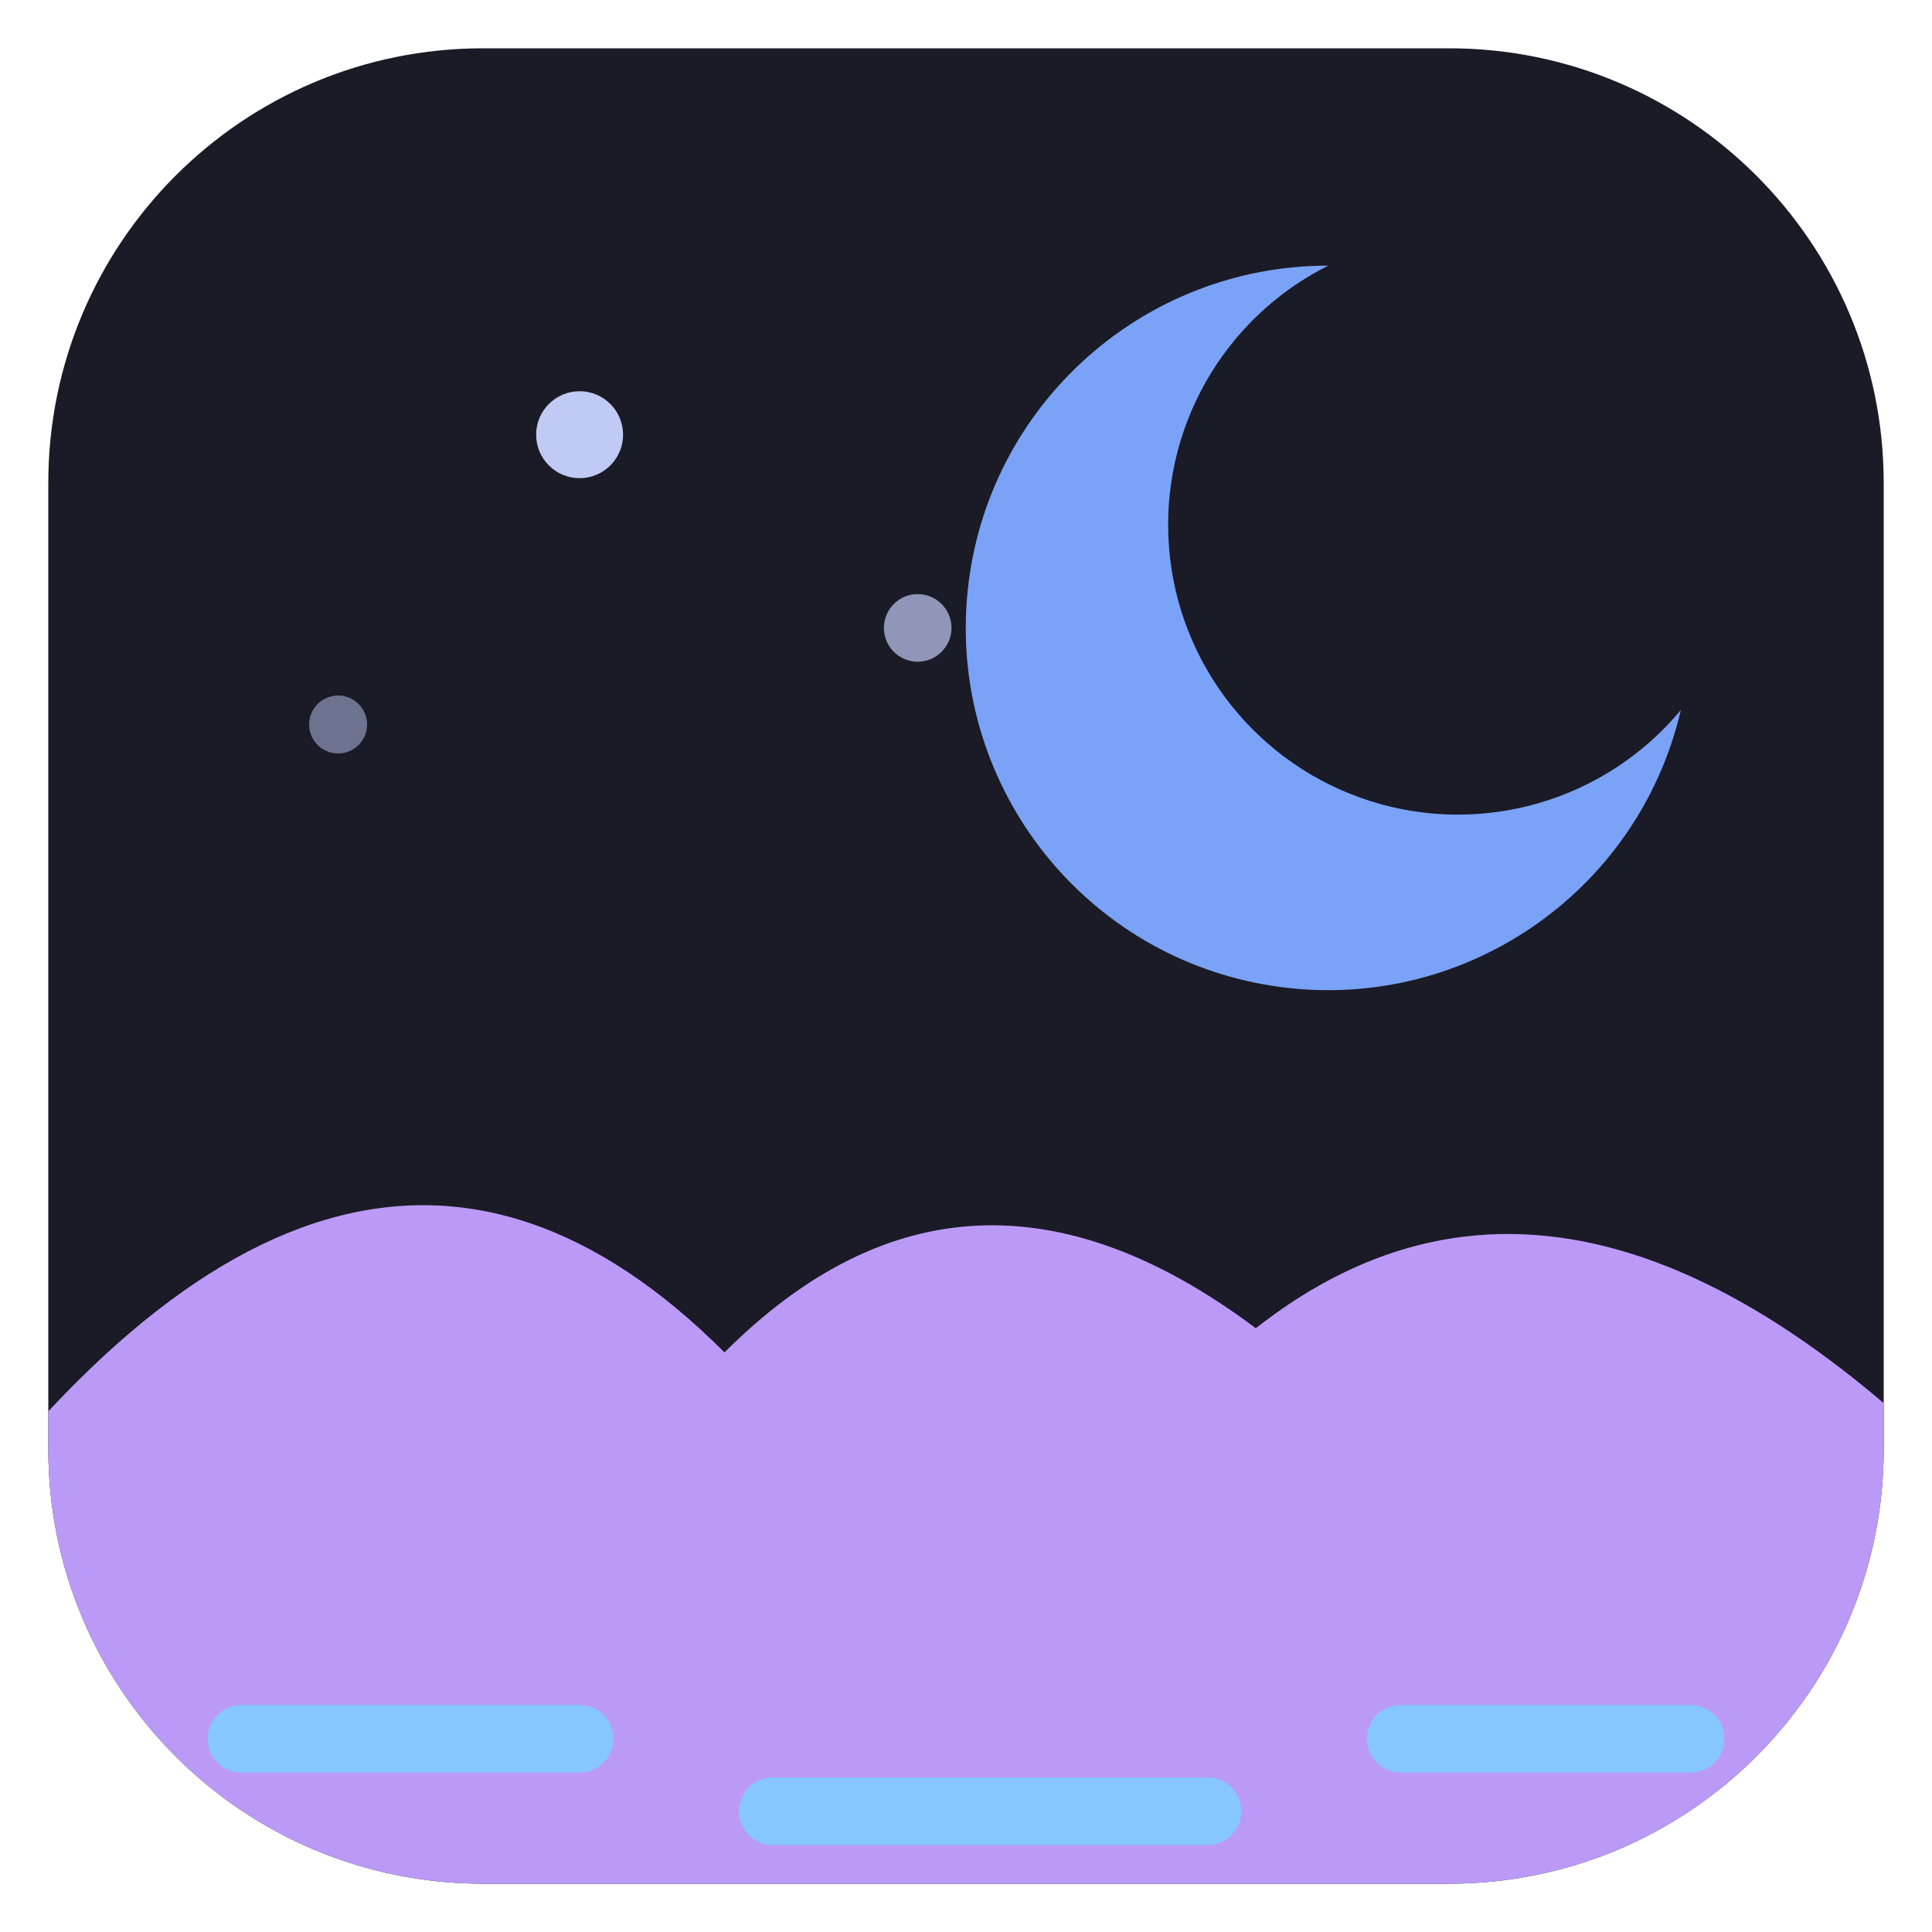
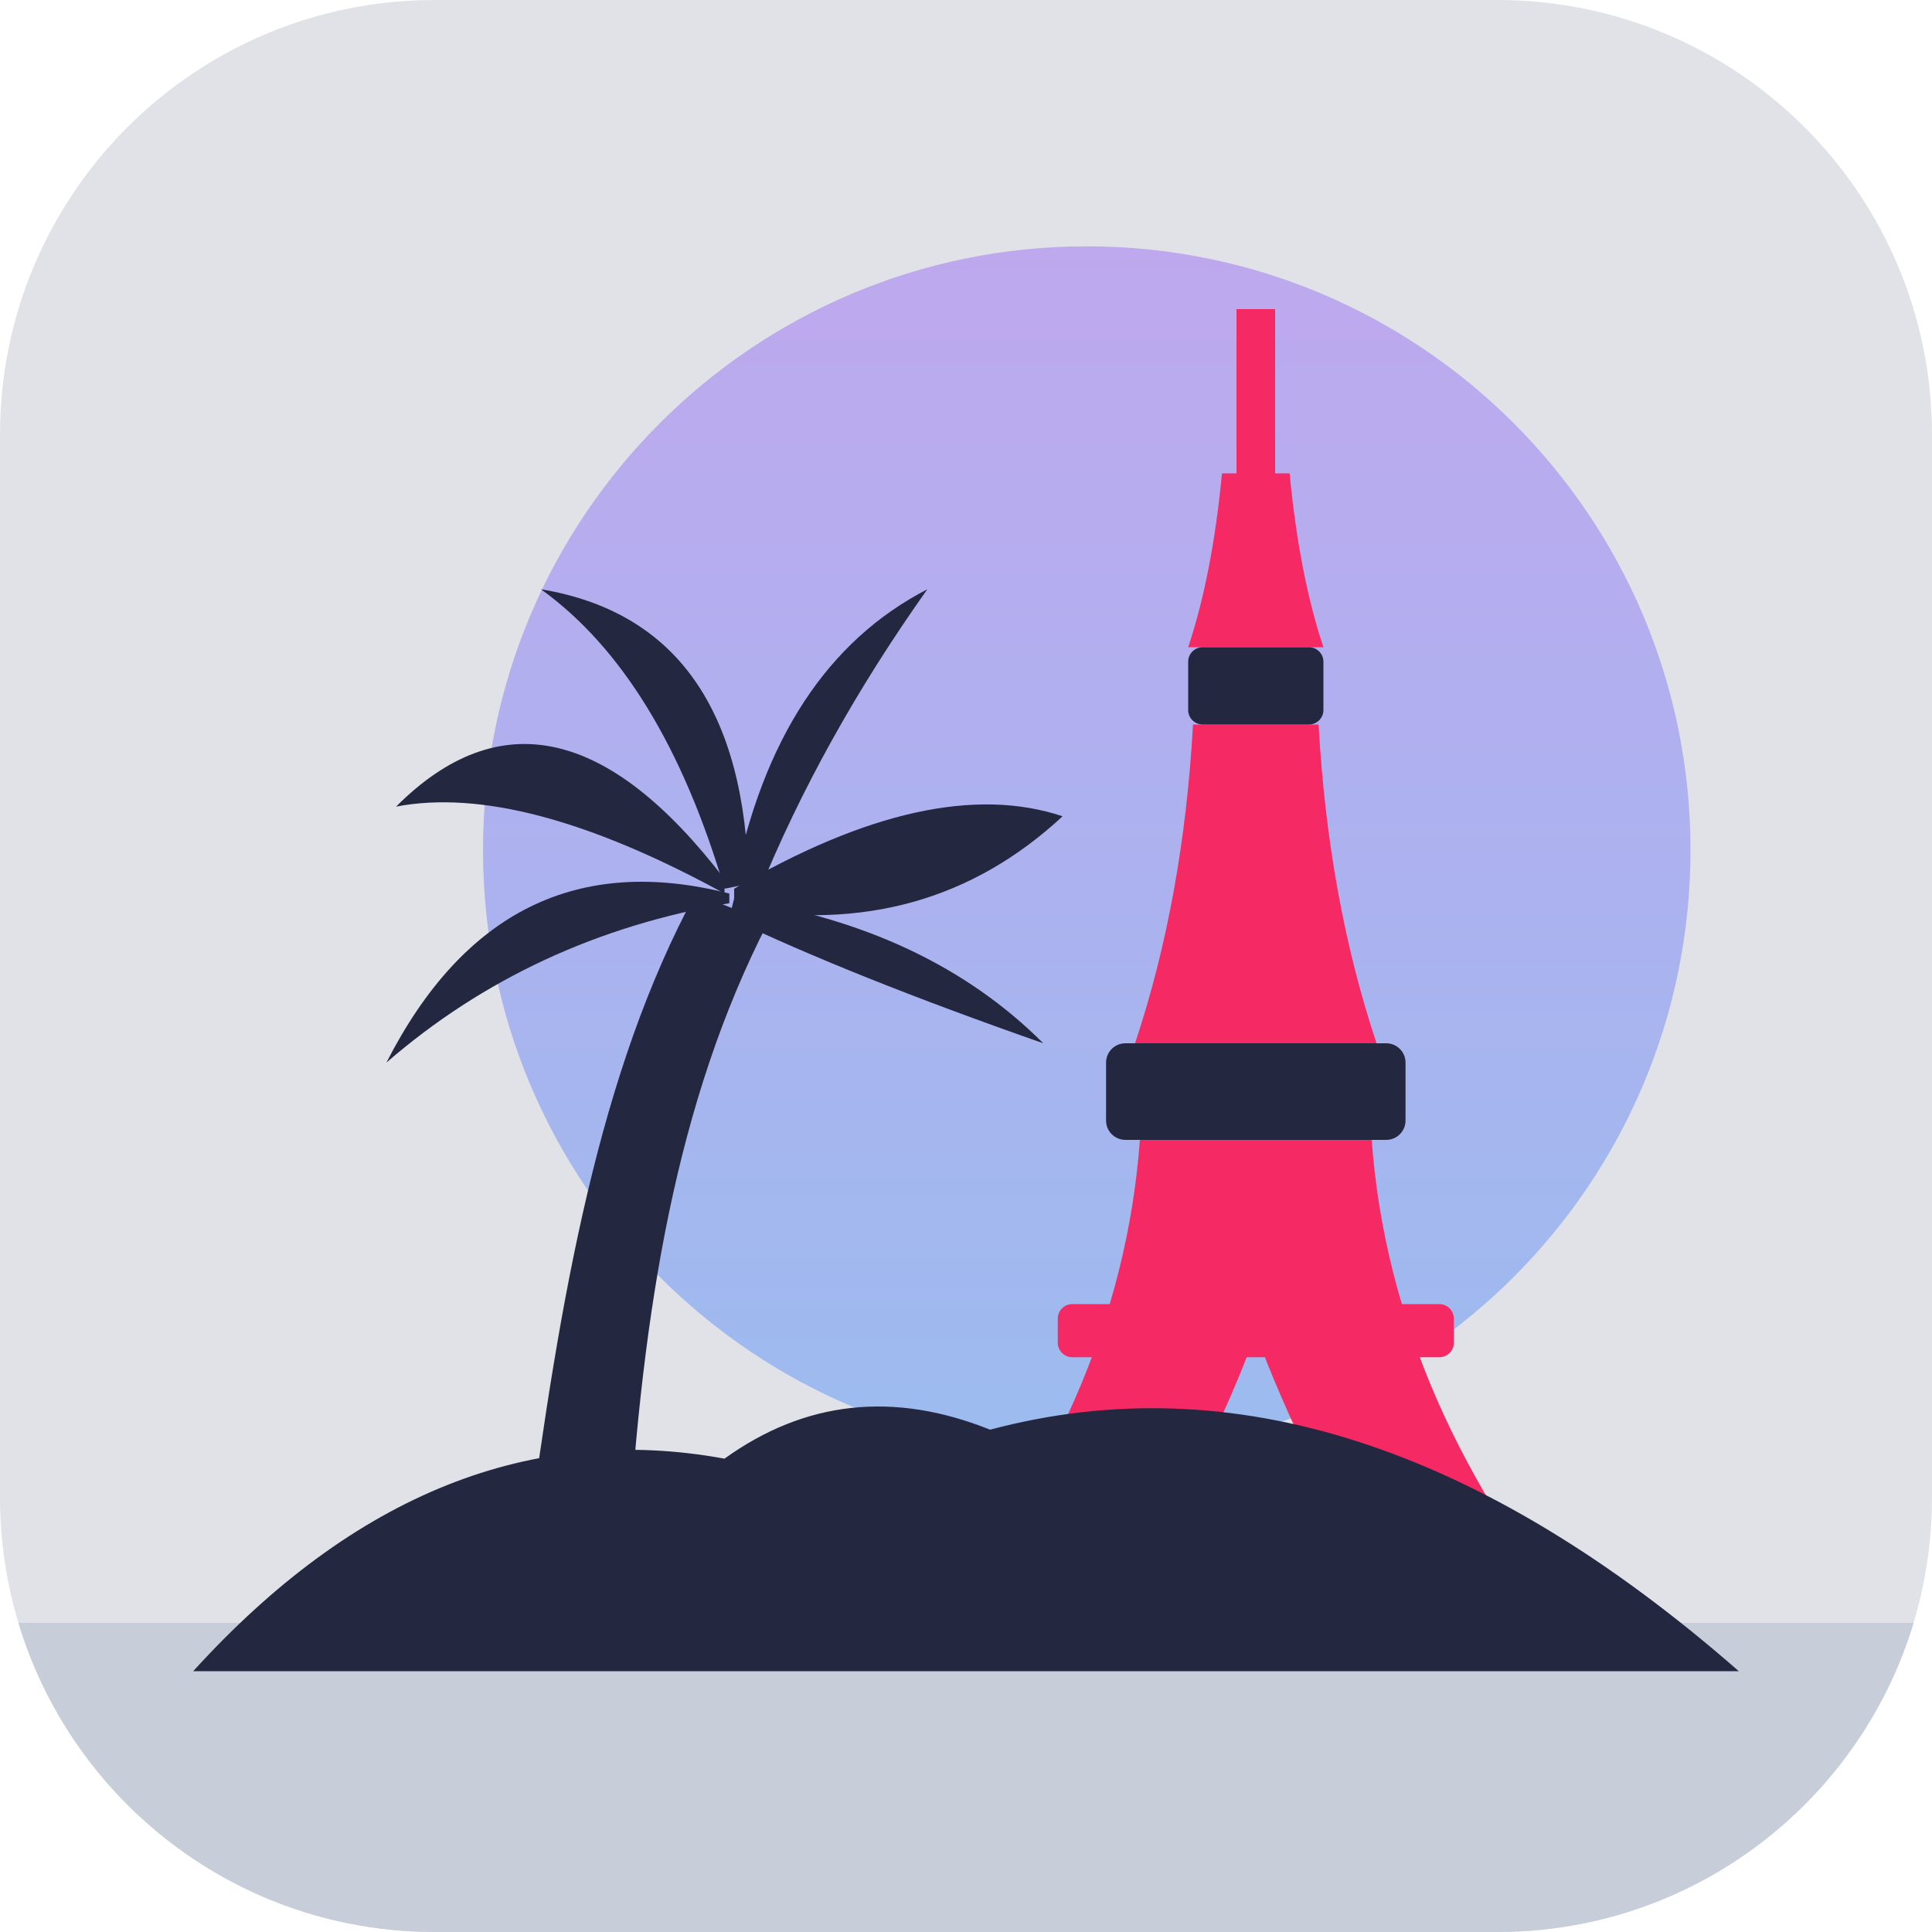
<svg xmlns="http://www.w3.org/2000/svg" width="40" height="40" viewBox="0 0 40 40">
  <defs>
-     <clipPath id="frame">
-       <rect x="1" y="1" width="38" height="38" rx="9" />
+     <linearGradient id="tnlMoon" x1="0" y1="0" x2="0" y2="1">
+       <stop offset="0" stop-color="#b394f0" />
+       <stop offset="1" stop-color="#85aef2" />
+     </linearGradient>
+     <clipPath id="tnlClip">
+       <rect x="0" y="0" width="40" height="40" rx="9" />
    </clipPath>
  </defs>
-   <rect x="1" y="1" width="38" height="38" rx="9" fill="#1a1b26" />
-   <g clip-path="url(#frame)">
-     <circle cx="12" cy="9" r="0.9" fill="#c0caf5" />
-     <circle cx="19" cy="13" r="0.7" fill="#c0caf5" opacity="0.7" />
-     <circle cx="7" cy="15" r="0.6" fill="#c0caf5" opacity="0.5" />
-     <path d="M27.5 5.5 a 7.5 7.5 0 1 0 7.3 9.2 a 6 6 0 1 1 -7.3 -9.2 Z" fill="#7aa2f7" />
-     <path d="M-2 33 Q7 20 15 28 Q20 23 26 27.5 Q33 22 42 32 L42 42 L-2 42 Z" fill="#bb9af7" />
-     <path d="M5 36 h7 M16 37.5 h9 M29 36 h6" stroke="#7dcfff" stroke-width="1.4" stroke-linecap="round" opacity="0.85" />
+   <g clip-path="url(#tnlClip)">
+     <rect width="40" height="40" fill="#e1e2e7" />
+     <g transform="translate(0,1.6)">
+       <circle cx="22.5" cy="16" r="12.5" fill="url(#tnlMoon)" opacity="0.75" />
+     </g>
+     <g transform="translate(0,1.6)">
+       <rect x="0" y="32" width="40" height="8" fill="#c8cdda" />
+       <g fill="#f52a65">
+         <rect x="25.6" y="4.8" width="0.8" height="3.6" />
+         <path d="M25.3,8.2 L26.7,8.2 Q26.9,10.3 27.4,11.8 L24.6,11.8 Q25.1,10.3 25.3,8.2 Z" />
+         <path d="M24.7,13.4 Q24.5,17 23.5,20 L28.5,20 Q27.5,17 27.3,13.4 Z" />
+         <path d="M23.6,22 Q23.2,27.5 19,32.5 L22.8,32.5 Q25.1,28.5 26,26 Q26.9,28.5 29.2,32.5 L33,32.5 Q28.8,27.5 28.4,22 Z" />
+         <rect x="21.9" y="25.4" width="8.2" height="1.1" rx="0.3" />
+       </g>
+       <rect x="24.6" y="11.8" width="2.8" height="1.6" rx="0.3" fill="#232840" />
+       <rect x="22.9" y="20" width="6.2" height="2" rx="0.4" fill="#232840" />
+       <g fill="#232840">
+         <path d="M4,33 Q9,27.5 15,28.6 Q17.5,26.8 20.5,28 Q28,26 36,33 Z" />
+         <path d="M10.9,30.5 C11.6,25.2 12.4,20.6 14.4,16.9 L15.9,17.5 C14,21.2 13.3,25.5 13,30.5 Z" />
+         <path d="M15.1,17.1 Q11,17.8 8,20.4 Q10.4,15.7 15.1,16.9 Z" />
+         <path d="M15,16.9 Q10.8,14.6 8.2,15.1 Q11.4,11.9 15,16.6 Z" />
+         <path d="M15,16.8 Q13.7,12.4 11.2,10.6 Q15.4,11.3 15.5,16.7 Z" />
+         <path d="M15.2,16.7 Q16.1,12.2 19.2,10.6 Q17,13.7 15.7,16.9 Z" />
+         <path d="M15.2,16.8 Q19.3,14.4 22,15.3 Q19.2,17.9 15.2,17.2 Z" />
+         <path d="M15.2,17 Q19.2,17.6 21.6,20 Q17.6,18.6 15.1,17.4 Z" />
+       </g>
+     </g>
  </g>
</svg>
